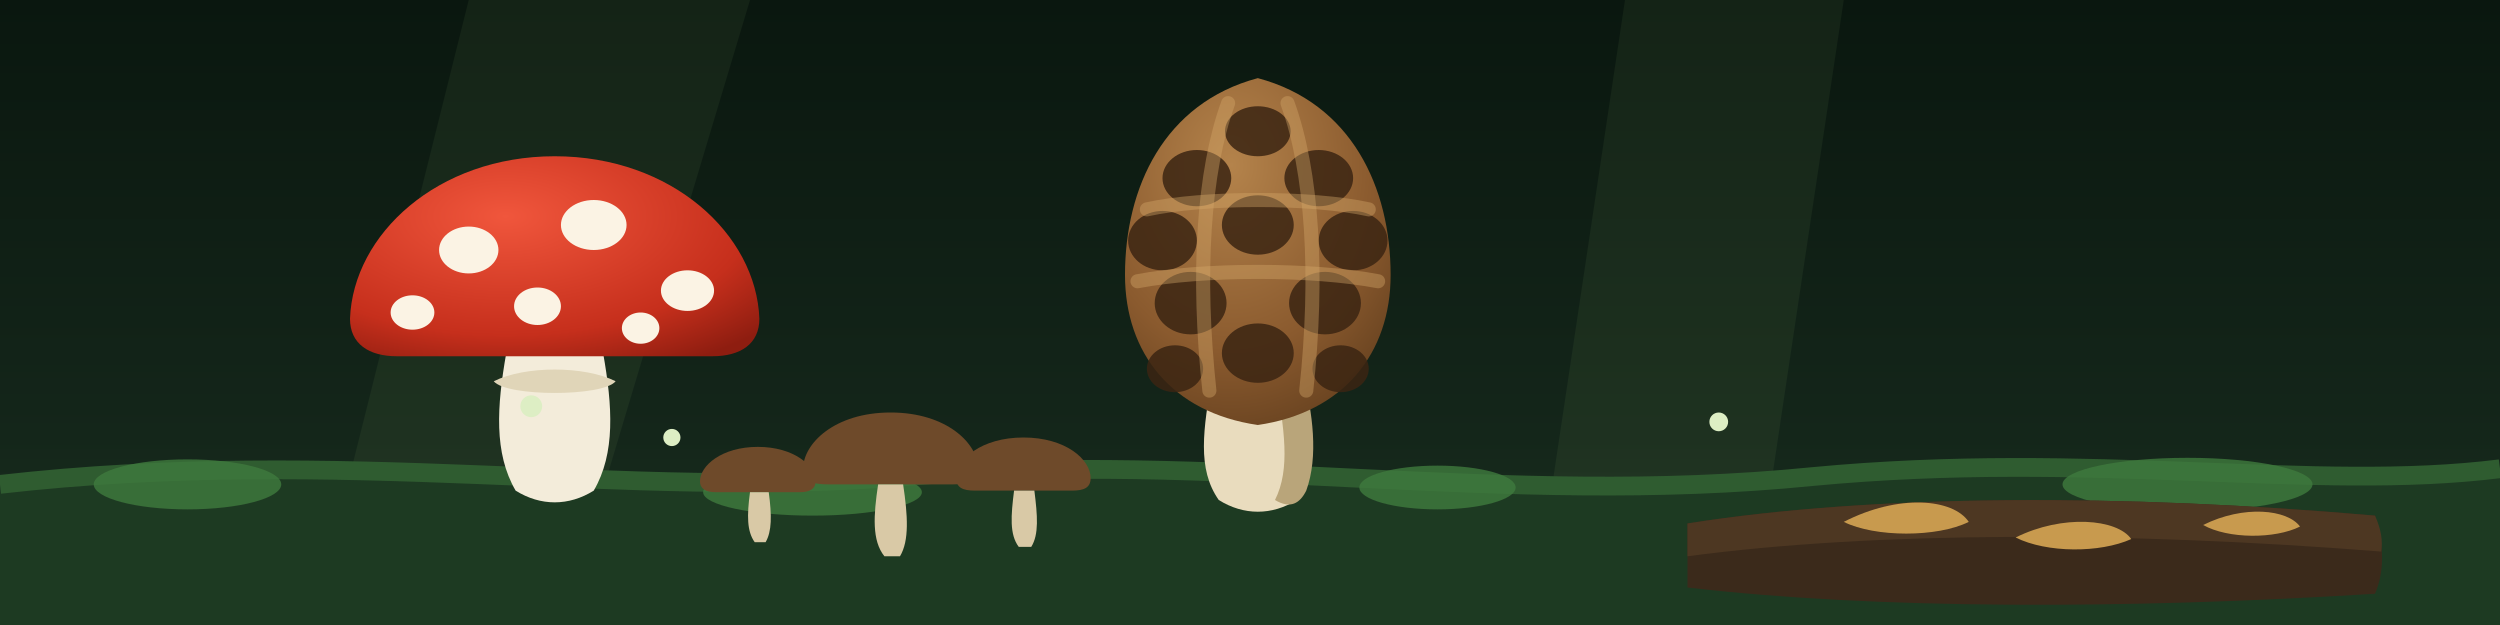
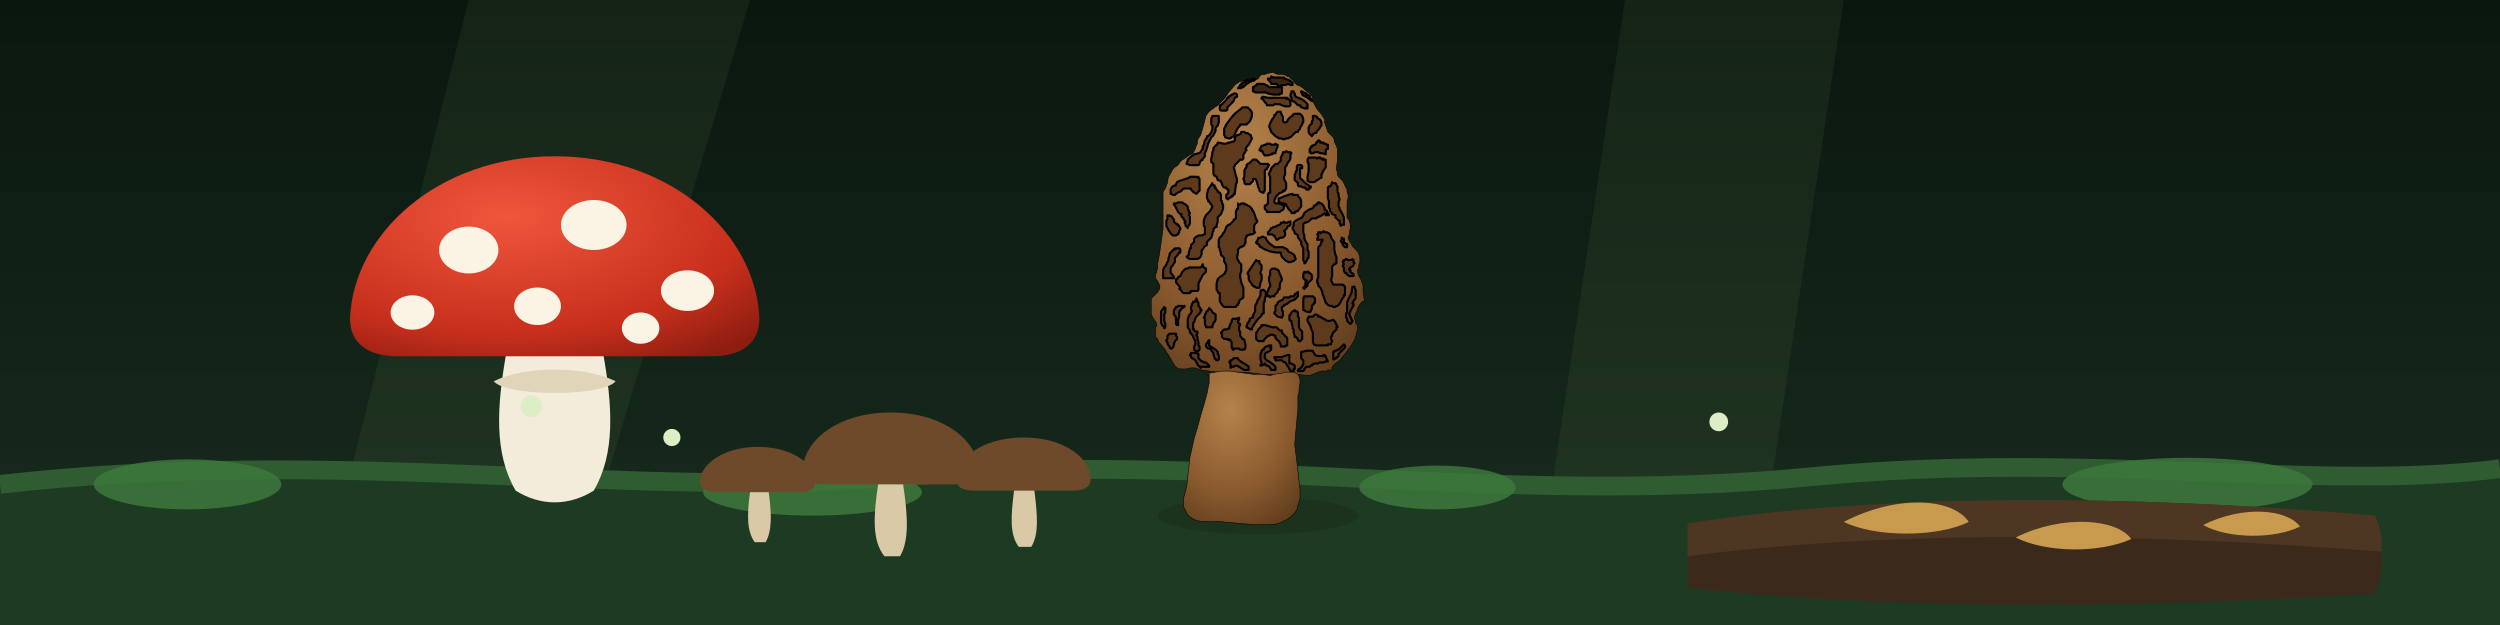
<svg xmlns="http://www.w3.org/2000/svg" viewBox="0 0 160 40" width="1600" height="400" role="presentation" preserveAspectRatio="xMidYMid slice">
  <style>
    .spore { animation: rise 11s linear infinite }
    .s2 { animation-delay: -3.7s } .s3 { animation-delay: -7.4s }
    @keyframes rise {
      0%   { transform: translate(0,0);      opacity: 0 }
      20%  { opacity: .75 }
      100% { transform: translate(3px,-24px); opacity: 0 }
    }
    @media (prefers-reduced-motion: reduce) { .spore { animation: none; opacity: .45 } }
  </style>
  <defs>
    <linearGradient id="canopy" x1="0" y1="0" x2="0" y2="1">
      <stop offset="0%" stop-color="#0a170f" />
      <stop offset="70%" stop-color="#14261a" />
      <stop offset="100%" stop-color="#1c3322" />
    </linearGradient>
    <radialGradient id="morelCap" cx=".4" cy=".25" r=".9">
      <stop offset="0%" stop-color="#B4834B" />
      <stop offset="60%" stop-color="#8A5A2E" />
      <stop offset="100%" stop-color="#5C3A1B" />
    </radialGradient>
    <radialGradient id="agaric" cx=".38" cy=".3" r=".85">
      <stop offset="0%" stop-color="#F0563C" />
      <stop offset="70%" stop-color="#C62F1C" />
      <stop offset="100%" stop-color="#8E1D10" />
    </radialGradient>
  </defs>
  <rect width="160" height="40" fill="url(#canopy)" />
  <g fill="#9FD07A" opacity=".07">
    <path d="M30 0 C36 0 44 0 48 0 L36 40 L20 40 Z" />
    <path d="M104 0 L118 0 L112 40 L98 40 Z" />
  </g>
  <path d="M0 31 C22 28.5 40 32 58 30.5 C78 28.8 96 32.5 116 30.5 C134 28.8 148 31.5 160 30 L160 40 L0 40 Z" fill="#1d3a22" />
  <path d="M0 31 C22 28.5 40 32 58 30.5 C78 28.8 96 32.5 116 30.5 C134 28.8 148 31.5 160 30" fill="none" stroke="#2f5c30" stroke-width="1.2" />
  <g fill="#3f7a3d" opacity=".8">
    <ellipse cx="12" cy="31" rx="6" ry="1.6" />
    <ellipse cx="52" cy="31.5" rx="7" ry="1.5" />
    <ellipse cx="92" cy="31.2" rx="5" ry="1.4" />
    <ellipse cx="140" cy="31" rx="8" ry="1.7" />
  </g>
  <path d="M108 33.5 C120 31.6 136 31.6 152 33 C152.6 35 152.6 36.6 152 38 C136 39 120 39 108 37.6 Z" fill="#3b2a1b" />
  <path d="M108 33.5 C120 31.6 136 31.6 152 33 C152.4 33.9 152.5 34.6 152.4 35.3 C136 34 120 34 108 35.6 Z" fill="#4d3722" />
  <g fill="#C89A4E">
    <path d="M118 33.4 C121.5 31.6 125 31.9 126 33.4 C124 34.4 120 34.4 118 33.4 Z" />
    <path d="M129 34.4 C132 32.9 135.5 33.2 136.4 34.5 C134.4 35.4 131 35.4 129 34.4 Z" />
    <path d="M141 33.6 C143.6 32.3 146.4 32.6 147.2 33.7 C145.6 34.5 142.6 34.5 141 33.6 Z" />
  </g>
  <g>
-     <path d="M77.6 24 C77 27.5 76.6 30 78 32 C79.6 33 81.4 33 83 32 C84.4 30 84 27.5 83.4 24 Z" fill="#E9DCBE" />
-     <path d="M81.6 24 C82.2 27.5 82.6 30 81.6 32 C82.6 32.6 83.2 32.2 83.6 31.4 C84.4 29.2 84 26.4 83.4 24 Z" fill="#B9A57A" />
-     <path d="M80.5 5 C86.5 6.6 89 12 89 17.6 C89 22.6 86 26.4 80.5 27.2 C75 26.4 72 22.6 72 17.6 C72 12 74.5 6.6 80.5 5 Z" fill="url(#morelCap)" />
-     <g fill="#3B2412" opacity=".85">
-       <ellipse cx="80.5" cy="8.4" rx="2.1" ry="1.6" />
-       <ellipse cx="76.6" cy="11.4" rx="2.2" ry="1.8" />
-       <ellipse cx="84.4" cy="11.4" rx="2.2" ry="1.8" />
-       <ellipse cx="74.4" cy="15.4" rx="2.2" ry="1.9" />
-       <ellipse cx="80.5" cy="14.4" rx="2.3" ry="1.9" />
-       <ellipse cx="86.6" cy="15.4" rx="2.2" ry="1.9" />
-       <ellipse cx="76.2" cy="19.4" rx="2.3" ry="2" />
-       <ellipse cx="84.8" cy="19.4" rx="2.3" ry="2" />
-       <ellipse cx="80.5" cy="22.6" rx="2.3" ry="1.9" />
-       <ellipse cx="75.2" cy="23.6" rx="1.8" ry="1.5" />
-       <ellipse cx="85.8" cy="23.6" rx="1.8" ry="1.5" />
-     </g>
-     <g fill="none" stroke="#D6A76B" stroke-opacity=".4" stroke-width=".9" stroke-linecap="round">
-       <path d="M78.6 6.6 C77 11 76.6 17.6 77.4 25" />
-       <path d="M82.4 6.6 C84 11 84.4 17.6 83.6 25" />
-       <path d="M73.4 13.4 C77 12.6 84 12.6 87.6 13.4" />
-       <path d="M72.8 18 C77 17.2 84 17.2 88.2 18" />
-     </g>
+     <ellipse cx="80.5" cy="33" rx="6.4" ry="1.2" fill="#1E2A16" opacity=".5" />
+     <svg x="73.67" y="4.6" width="13.66" height="29.0" viewBox="0 0 187.07 397.25" preserveAspectRatio="xMidYMid meet">
+       <g transform="translate(-325.49 -410.78)">
+         <g transform="translate(324.81 410.1)">
+           <path style="stroke-linejoin:round;fill-rule:evenodd;stroke:#000000;stroke-width:.5;fill:url(#morelCap)" d="m108.76 0.94l-5.63 0.94-2.81 0.94h-1.88l-1.88 0.94-0.94 0.94-0.94 1.87-1.88 0.94h-0.94-1.88-3.75l-4.69 0.94-3.75 0.94-0.94 0.94-1.88 0.94-5.63 6.55-4.69 6.55-5.63 5.62-6.56 4.68-1.88 1.87-1.88 2.81-0.94 3.74-0.94 3.74-1.88 6.55-0.94 2.81-1.88 2.81-0.94 1.87v2.81l-0.94 1.87-0.94 2.81-0.94 1.87-0.94 1.87-3.75 1.87-3.75 2.81-1.88 0.94-1.88 1.87-1.88 2.81-2.81 1.87-1.88 1.87-0.94 1.87-2.81 4.68-0.94 5.61-1.88 4.67-1.88 2.81v1.87 0.94 7.49 7.48 7.49 7.48l-0.94 6.55-0.94 6.55-0.94 6.55-0.94 5.62-0.94 4.68v3.74l-0.94 3.74-0.94 2.81v1.87 0.94l1.88 2.81 1.88 3.74v0.93 1.88l-0.94 0.93-0.94 1.87-1.88 1.88-2.81 2.8-0.94 0.94v1.87 1.87 1.87 4.68 3.74l0.94 1.88 0.94 1.87 0.94 0.93 0.94 1.88 0.94 0.93v1.87 0.94l-0.94 0.93v2.81 2.81 2.81l1.88 1.87 0.94 2.8 1.88 1.88 3.75 4.68 0.94 1.87 1.88 2.8 2.81 4.68 0.94 1.87 1.88 2.81 1.88 1.87 1.88 0.94h1.88 0.94 3.75l3.75-0.94h1.88 1.88l5.63 1.87 6.56 0.94 7.5 0.94h8.44 15.94l7.5 0.93 7.5 0.94h6.57 6.56l7.5-0.94 6.56 0.94h4.69l4.69 0.93h2.81 2.81l1.88-0.93 2.81-0.94 0.94-0.93h0.94l2.81-0.94h3.75 0.94l0.93-0.94h0.94 0.94 0.94l0.94-0.93v-0.94-0.93l0.93-0.94 1.88-1.87 2.81-1.87 1.88-1.87 3.75-4.68 2.81-3.74 2.81-3.75 2.81-4.68 0.94-2.8 0.94-3.75 0.94-3.74v-1.87l-0.94-1.87-0.94-0.94v-1.87l-0.94-1.87v-1.87l0.94-2.81 0.94-1.87 1.87-4.68 2.82-3.74h0.93 0.94v-0.94-0.94-0.93l-0.94-5.62v-5.61l-0.93-2.81-0.94-2.81-1.88-2.8-0.93-2.81v-2.81l0.93-1.87v-2.81l0.94-1.87v-3.74l-0.94-3.74-1.87-2.81-2.81-2.81-0.94-0.93-0.94-1.88-1.87-2.8-0.94-2.81 0.94-2.81 0.93-5.61v-1.87-1.88l-0.93-2.8-1.88-2.81v-1.87-1.87-5.62-4.68l0.94-2.8v-2.81l-0.94-2.81v-1.87l-1.87-3.74-1.88-3.75-3.75-3.74-0.94-1.87v-1.87l-0.93-2.81v-1.87l0.93-5.62v-4.68-2.81-3.74l-0.93-0.94v-0.94l-0.94-1.87-0.94-1.87v-1.87l-0.94-1.87-0.93-0.94-1.88-1.87-1.88-1.87-0.93-2.81-0.94-2.81-0.94-2.81v-2.81l-1.87-2.81-1.88-2.81-1.87-1.87-1.88-2.81-1.87-3.74-0.94-0.94v-0.94-0.94-0.94l-0.94-2.81-1.87-1.87-3.75-2.81-1.88-1.87-2.81-1.87-2.81-0.94-1.88-1.87-1.87-2.81-1.88-0.94-0.94-1.87h-1.87l-0.94-0.94-3.75-0.94h-3.75l-2.81-0.94v-0.94z" />
+           <path style="stroke-linejoin:round;fill-rule:evenodd;stroke:#000000;stroke-width:0.47;fill:url(#morelCap)" d="m51.57 262.95v5.61 4.68l-1.88 9.36-2.81 10.29-2.81 9.36-2.81 10.3-2.81 9.35-1.88 8.43-1.88 8.42-0.94 8.42-0.94 8.42-0.94 8.42-0.94 3.75-0.94 3.74-0.94 2.81v2.8 2.81 1.87l0.94 1.87 0.94 1.88 1.88 3.74 3.75 2.81 3.75 1.87 4.69 0.93h5.62 4.69 4.69l10.31 0.94 10.31 0.94 11.25 0.93h4.69 5.62 4.69l4.69-0.93 4.69-1.88 3.75-1.87 3.75-2.81 2.81-2.8 1.88-2.81 0.93-3.74 0.94-2.81 0.94-3.74v-3.75-3.74l-0.94-7.49-1.87-16.84-0.94-7.49-0.94-7.48 0.94-11.23 0.94-10.29 0.93-10.3v-11.23l0.94-2.8v-2.81l0.94-5.62v-2.8l-0.94-2.81-0.94-1.87-1.87-0.94-1.88-0.93h-3.75-2.81l-3.75 0.93-6.56 0.94-2.82 0.93h-1.87l-7.5-0.93h-6.56l-14.06-1.87-6.56-0.94h-5.62l-6.56 0.94-5.62 0.93-0.94 1.87-0.94 0.94v-0.94l0.94-1.87 0.94-0.93v-0.94z" />
+           <path style="stroke-linejoin:round;fill-rule:evenodd;stroke:#000000;stroke-width:1.88px;fill:#5C3A1B" d="m65.63 57.08l-0.94-0.94v-1.87-1.87-1.87l1.88-3.74 2.81-3.74 2.81-3.74 2.81-2.81 3.75-2.81 1.88-1.87h1.88 1.88 0.94l0.94 0.94 1.88 1.87 0.94 1.87v2.81l-0.94 2.81-0.94 1.87-2.81 2.81h-0.94-1.88-1.88-0.94v0.94l-0.94 0.94-0.94 0.94-0.94 1.87-1.88 3.74-0.94 1.87-1.88 0.94-0.94 0.94h-1.88l-2.81-0.94v-0.94z" />
+           <path style="stroke-linejoin:round;fill-rule:evenodd;stroke:#000000;stroke-width:1.88px;fill:#5C3A1B" d="m116.26 41.17v1.87 0.94l0.93 0.94h0.94 0.94l0.94-0.94 0.94-1.87 0.93-0.94 0.94-0.94 1.88-0.94v-0.94l1.87-0.94h1.88 0.93 0.94 0.94l0.94 0.94 0.93 0.94 0.94 2.81v2.81l-0.94 0.94v0.94l-1.87 2.81v0.94l-0.94 0.94-0.94 0.94v0.94h-1.87l-4.69 4.68h-0.94l-0.93 0.94h-0.94-0.94l-1.88 0.94-2.81-0.94h-0.94-0.93l-0.94-0.94-1.88-0.94-1.87-1.87-1.88-1.87-0.93-2.81-0.94-1.87 0.94-2.81 0.93-1.87 0.94-1.87 0.94-0.94 0.94-1.87v-0.94h0.93l0.94-1.87 0.94-0.94h0.94 1.87v0.94l0.94 1.87 0.94 1.87v1.87-0.94z" />
+           <path style="stroke-linejoin:round;fill-rule:evenodd;stroke:#000000;stroke-width:1.88px;fill:#5C3A1B" d="m137.82 31.82v-0.94-0.94-0.94l-0.94-0.94-1.87-1.87-2.81-1.87h-0.94l-0.94-0.94h-0.94l-1.87-0.94-0.94-1.87v-0.94l-0.94-0.94v-0.94h-0.93-0.94v0.94l-0.94 1.87v1.87l0.94 0.94v1.87l0.94 0.94 1.87 0.94 0.94 0.94 1.87 1.87h1.88l0.94 1.87h0.93l1.88 0.94h0.94 0.93 0.94l-0.94-0.94h0.94v0.94-0.94z" />
+           <path style="stroke-linejoin:round;fill-rule:evenodd;stroke:#000000;stroke-width:1.88px;fill:#5C3A1B" d="m141.57 56.15h0.94v-0.94l1.87-0.94h0.94l0.94-1.87 0.94-0.94 0.93-0.94 0.94-1.87 0.94-0.94v-2.81l-0.94-1.87-0.94-0.94-1.87-0.94v-0.94l-1.88-0.94h-0.93-0.94v0.94 2.81l-0.94 0.94v0.94 0.94l-0.94 0.94-0.93 0.94-0.94 1.87v1.87 1.87l0.94 1.87 0.93 0.94h0.94v0.94-0.94z" />
+           <path style="stroke-linejoin:round;fill-rule:evenodd;stroke:#000000;stroke-width:1.88px;fill:#5C3A1B" d="m60.94 29.95h0.94l0.94-0.94 1.88-1.87 0.94-0.94 0.94-0.94 0.94-1.87h0.94v-0.94l1.88-0.94 0.94-0.94h0.94l0.94-0.94h0.94 0.94l0.94 0.94v0.94 0.94l-1.88 0.94-0.94 1.87v0.94l-0.94 0.94-0.94 0.94-0.94 0.94-0.94 0.94-0.94 0.94-0.94 0.94v1.87l-0.94 0.94h-1.88-0.94-1.88l-0.94-0.94v-0.94-1.87-0.94z" />
+           <path style="stroke-linejoin:round;fill-rule:evenodd;stroke:#000000;stroke-width:1.88px;fill:#5C3A1B" d="m120.01 23.39l0.94 0.94 0.93 0.94 0.94 0.94v0.94 1.87 0.94l-0.94 0.94h-1.87-1.88l-2.81-0.94-1.88-0.94h-1.87-1.88-0.93l-0.94 0.94h-0.94-0.94-2.81-0.94v-0.94l-1.87-1.87-1.88-2.81h-0.94v-0.94l0.94-0.94 4.69 0.94h0.94 1.87 1.88 2.81 2.81 1.88 1.87 0.94 0.94v0.94h0.94v-0.94z" />
+           <path style="stroke-linejoin:round;fill-rule:evenodd;stroke:#000000;stroke-width:1.88px;fill:#3B2412" d="m115.32 14.04h-2.81-2.82-1.87-1.88-1.87l-0.94-0.94-1.87-0.94-1.88-0.94h-1.88-3.75l-0.94 0.94-0.94 0.94-1.88 0.94v0.94 0.94 1.87h0.94l0.94 0.94h1.88 3.75 3.75l1.87 0.94 4.69 0.94h1.87 1.88 0.94 0.93v-0.94h0.94 0.94v-0.94-0.94-0.94-0.94-0.94-0.94z" />
+           <path style="stroke-linejoin:round;fill-rule:evenodd;stroke:#000000;stroke-width:1.88px;fill:#3B2412" d="m105.94 4.68l1.88 0.94h1.87 1.88 2.81 2.81v0.94h0.94l1.88 0.94h0.94l2.81 1.87 0.94 0.94v0.94 0.94h-0.94-0.94l-1.87-0.94-2.82 0.94h-1.87-0.94l-1.88 0.94h-0.93l-0.94-0.94-0.94-0.94h-0.94-0.93-2.82v-0.94l-0.93-0.94-0.94-0.94-0.94-0.94v-0.94h0.94 0.94l0.93-0.94v-0.94z" />
+           <path style="stroke-linejoin:round;fill-rule:evenodd;stroke:#000000;stroke-width:1.88px;fill:#5C3A1B" d="m139.7 70.18v-0.94-0.94l0.93-0.94v-0.94h0.94v-0.94l2.81-0.94 0.94-0.94v-0.94h0.94v-0.94l0.94-0.94h0.93v0.94h0.94v0.94h0.94 0.94 0.93v0.94h0.94 0.94l0.94 0.94h0.93v0.94 1.87 0.94h-0.93l-0.94 0.94v1.87 0.94 0.94l-2.81-0.94h-1.88l-1.87-0.94h-0.94-1.88l-1.87 0.94h-0.94-0.94v-0.94h-0.93v-0.94z" />
+           <path style="stroke-linejoin:round;fill-rule:evenodd;stroke:#000000;stroke-width:1.88px;fill:#5C3A1B" d="m150.95 76.73h-0.94-0.94v-0.94h-1.87l-0.94 0.94-0.94-0.94h-0.94-0.93-2.82-0.93-0.94l-0.94 1.87v1.87l0.94 1.87v1.87 4.68l-0.94 4.68v0.94 1.87 0.94h0.94l0.94 0.94h0.93 0.94 1.88l1.87-0.94 0.94-0.94 1.87-0.94 0.94-0.94h0.94v-1.87-0.94l0.94-1.87 0.93-1.87 1.88-2.81v-1.87-1.87-0.94-0.94-0.94h-0.94-0.94v-0.94l-0.93 0.94v-0.94z" />
+           <path style="stroke-linejoin:round;fill-rule:evenodd;stroke:#000000;stroke-width:1.88px;fill:#5C3A1B" d="m159.39 97.32l-0.94 2.81-0.94 0.93h-0.94l-0.94 0.94v0.93 2.81 1.87 1.87 1.88l0.94 2.8v1.88 2.8 0.94l0.94 0.93v1.88l0.94 0.93 0.94 1.87 2.81 0.94v0.93 0.94l0.94 0.94 0.93 0.93 0.94 0.94h0.94v0.93 0.94 0.93l0.94 0.94v0.94l0.93-0.94h0.94 0.94v-1.87-2.81-1.87l-0.94-1.87-1.87-3.74-0.94-0.94v-1.87l-0.94-0.94v-3.74l0.94-2.81-0.94-2.81v-1.87l-0.94-1.87v-0.93-1.88-1.87l-0.93-0.93v-0.94l-0.94-0.94h-0.94-0.94-0.93v-0.94z" />
+           <path style="stroke-linejoin:round;fill-rule:evenodd;stroke:#000000;stroke-width:1.88px;fill:#5C3A1B" d="m140.63 101.06l-0.93 0.94v-0.94l-0.94-0.93-2.81-1.88-1.88-1.87-1.87-1.87-0.94-0.94v-1.87-5.61-0.94h0.94 0.93v-0.94-0.94l-0.93-0.94h-0.94-1.88l-0.93 0.94v0.94 1.87 0.94l-0.94 0.94v0.94l-0.94 1.87v1.87 2.81l1.88 1.87 0.93 0.94v1.88l0.94 0.93h1.88l1.87 0.94h0.94 0.94v0.93l0.93 0.94h0.94 0.94v-0.94l0.94-0.93v0.93l0.93-0.93v-0.94z" />
+           <path style="stroke-linejoin:round;fill-rule:evenodd;stroke:#000000;stroke-width:1.88px;fill:#5C3A1B" d="m122.82 71.12v3.74 1.87l-0.94 1.87-0.93 0.94-0.94 1.87-0.94 1.87-0.94 0.94v0.94 2.81 1.87 0.94l-0.94 1.87v0.94 0.94l0.94 1.87 0.94 1.87v2.81 1.87l-0.94 0.94v0.94h-0.94-0.93v0.93l-1.88 0.94h-0.94l-0.93 0.93-0.94 0.94-1.88 1.87v0.94l-0.93 1.87v1.87l0.93 0.94h1.88 1.87l1.88 0.93 1.87 0.94v1.87l-0.93 1.87-1.88 0.94-0.94 0.93h-0.93-7.5-0.94-0.94-0.94v-0.93l-0.93-0.94-0.94-0.94v-0.93-0.94-0.93h0.94l0.93-0.94 0.94-0.93v-1.88-0.93-3.75-0.93-0.94l0.94-0.93h0.94v-0.94-9.36-1.87-1.87l-0.94-1.87v-0.94l0.94-1.87 0.93-1.87v-0.94l0.94-0.94 1.88-1.87 0.93-0.94h0.94 0.94l0.94-0.94 0.93-0.94 0.94-0.94v-0.94-1.87l0.94-1.87 0.94-1.87v-0.94h1.87l0.94-0.94 1.88 0.94h1.87l0.94 0.94h-0.94v-0.94z" />
+           <path style="stroke-linejoin:round;fill-rule:evenodd;stroke:#000000;stroke-width:1.88px;fill:#5C3A1B" d="m126.57 123.52l2.81-0.93 1.88-2.81 0.94-0.94v-0.93-1.87-1.88l-0.94-2.8-0.94-0.94-0.94-0.94v-0.93h-0.93-1.88-0.94-0.93v-0.94h-0.94l-2.81 0.94-2.82 0.93-4.69 1.88h-0.93v0.93 0.94 0.93 0.94h0.93l2.82 0.94h0.93l1.88 0.93v0.94l0.94 0.93 0.94 1.87 0.93 0.94 0.94 0.94 0.94 0.93v0.94h1.87 0.94v-0.94z" />
+           <path style="stroke-linejoin:round;fill-rule:evenodd;stroke:#000000;stroke-width:1.88px;fill:#5C3A1B" d="m100.32 100.13v-3.75-4.68-4.68l0.94-0.94h0.93v-0.94l0.94-0.94v-0.94l0.94-0.94h-0.94v-0.94h-0.94-1.87-2.81-0.94l-0.94-0.94-0.94-0.94-0.94-0.94-0.94-0.94h-1.88-0.94l-0.94 0.94-0.94 0.94-0.94 0.94-1.88 0.94-0.94 0.94v1.87l-0.94 0.94-0.94 1.87v1.87 3.74l-0.94 1.87 0.94 1.87v1.87l0.94 0.94h1.88 0.94 0.94l0.94-0.94 0.94-0.94 0.94-0.94v-0.94-0.94h0.94 0.94l0.94 0.94 1.88 6.55 0.94 1.87v0.94l0.94 0.93 1.88 0.94h0.94v-0.94l0.94-0.93v-1.88-0.93-0.94-0.93z" />
+           <path style="stroke-linejoin:round;fill-rule:evenodd;stroke:#000000;stroke-width:1.88px;fill:#5C3A1B" d="m106.88 72.05h1.88 0.93v-0.94l0.94-2.81 0.94-1.87v-0.94-0.94h-0.94l-0.94-0.94-0.93 0.94h-1.88-0.94l-0.93-0.94h-1.88-0.94l-0.93 0.94h-0.94l-1.88 0.94h-0.94l-0.94 1.87-0.94 1.87h0.94v0.94h1.88v0.94l0.94 1.87 0.94 0.94h0.94 0.93 0.94l2.81-0.94h0.94v-0.94z" />
+           <path style="stroke-linejoin:round;fill-rule:evenodd;stroke:#000000;stroke-width:1.88px;fill:#5C3A1B" d="m60 39.3h-0.94-1.88-0.94-1.88v0.94l-0.94 0.94v0.94 4.68l0.94 0.94v0.94 0.94 0.94 0.94l-0.94 1.87-0.94 1.87-1.88 1.87h-0.94v0.94l-1.88 2.81-0.94 3.74-0.94 1.87v1.87l-0.94 0.94-0.94 1.87-1.88 0.94-3.75 0.94-3.75 2.81-0.94 0.94-0.94 0.94v0.94l-0.94 1.87v0.94h0.94l1.88 0.94h2.81 2.81 1.88l0.94-0.94v-0.94l0.94-1.87 1.88-0.94v-0.94l0.94-0.94 0.94-0.94v-2.81l0.94-1.87 0.94-2.81 0.94-3.74 0.94-1.87 1.88-3.74 1.88-1.87 1.88-3.74v-0.94-1.87l1.88-1.87 0.94-2.81v-1.87-0.94-0.94-0.94-0.94z" />
+           <path style="stroke-linejoin:round;fill-rule:evenodd;stroke:#000000;stroke-width:1.88px;fill:#5C3A1B" d="m79.69 53.34h2.81l0.94 0.94h0.94 0.94l0.94 0.94 1.88 0.94v0.94l0.94 1.87-0.94 1.87-0.94 1.87-0.94 1.87-0.94 0.94-0.94 0.94-0.94 1.87 0.94 0.94-0.94 0.94-0.94 1.87-0.94 0.94v1.87 1.87l-0.94 0.94h-0.94-0.94l-0.94 0.94-0.94 0.94-1.88 1.87-0.94 0.94v0.94l-0.94 0.94 0.94 3.74 0.94 3.74 0.94 2.81v0.94 1.87l-0.94 1.87v0.94l-0.94 6.55v0.93h-0.94v0.94l-0.94 0.93h-0.94v0.94l-2.81 0.94v0.93h-0.94v-0.93h-0.94v-0.94-1.87l1.88-1.87v-0.94-0.93-0.94l-1.88-0.94v-0.93h-0.94-0.94l-0.94-0.94-0.94-1.87v-0.94l-0.94-0.94v-0.94l-2.81-0.94-0.94-2.81-1.88-0.94-0.94-1.87v-0.94-1.87-4.68-0.94l-0.94-0.94-0.94-0.94v-2.81l0.94-3.74v-1.87l0.94-1.87v-1.87l0.94-0.94 0.94-0.94 1.88-1.87v-0.94h0.94l4.69 0.94h1.88l1.88-0.94h0.94l2.81-0.94h0.94l0.94-0.94v-1.87-0.94l0.94-0.94 0.94-0.94h0.94l1.88-0.94 0.94-0.94v-0.94z" />
+           <path style="stroke-linejoin:round;fill-rule:evenodd;stroke:#000000;stroke-width:1.88px;fill:#5C3A1B" d="m42.19 92.64v0.94l-1.88-0.94h-1.88-0.94-0.94-0.94-0.94l-0.94 0.94-2.81 0.94-2.81 0.94-2.81 0.94-1.88 0.94-0.94 1.87v0.94h-0.94l-1.88 0.93-0.94 0.94-0.94 1.87v0.94 1.87 0.93h0.94l0.94 0.94h0.94 0.94l0.94-0.94 2.81-1.87h0.94l1.88-1.87 0.94-0.94h1.88 1.88 1.88 0.94v0.94l0.94 0.94 1.88 1.87h0.94l0.94 0.93 0.94-0.93 0.94-0.94 0.94-0.93v-0.94-1.87-5.62-0.94-0.94l-0.94-0.94v-0.94z" />
+           <path style="stroke-linejoin:round;fill-rule:evenodd;stroke:#000000;stroke-width:1.88px;fill:#5C3A1B" d="m32.81 136.62l1.88-2.81v-1.87-1.87-0.93-1.88l-0.94-0.93 0.94-1.87-0.94-0.94v-0.93l-0.94-1.88v-0.93-0.94l-0.94-0.93-0.94-0.94-1.88-0.93-0.94-0.94h-3.75l-1.88 0.94h-0.94-0.94v0.93l0.94 0.94 0.94 1.87 0.94 1.87 0.94 1.87 0.94 0.94 0.94 0.93h0.94v0.94 0.93l0.94 0.94 0.94 0.94v0.93l0.94 0.94 0.94 0.93-0.94 0.94 0.94 1.87v0.94l0.94 0.93 0.94 0.94v-0.94z" />
+           <path style="stroke-linejoin:round;fill-rule:evenodd;stroke:#000000;stroke-width:1.88px;fill:#5C3A1B" d="m15 126.33v3.74l-0.94 0.94v2.8 1.88l0.94 1.87 0.94 1.87 1.88 2.81 0.94 0.93 0.94 0.94h0.94 0.94 0.94l0.94-0.94h0.94v-0.93l0.94-0.94v-0.94l0.94-1.87v-0.93l-1.88-2.81h-0.94v-0.94h-0.94l-0.94-0.93-0.94-0.94v-1.87l-0.94-0.93-0.94-1.88h-0.94l-0.94-0.93-1.88 0.93v-0.93z" />
+           <path style="stroke-linejoin:round;fill-rule:evenodd;stroke:#000000;stroke-width:1.88px;fill:#5C3A1B" d="m54.38 98.25l-1.88 2.81-1.88 2.81-0.94 3.74v3.75l0.94 1.87v0.93h0.94l0.94 1.88 0.94 0.93 0.94 1.87-0.94 1.87-0.94 1.88-0.94 0.93-0.94 0.94-0.94 0.93-0.94 0.94-0.94 1.87-0.94 2.81v2.8 1.88l0.94 0.93v2.81 2.81 0.93h-0.94l-1.88 0.94h-2.81l-0.94 0.93h-0.94l-0.94 0.94-0.94 0.94v0.93 0.94 0.93l-1.88 1.87-0.94 0.94v0.94 0.93 0.94h-0.94v0.93l-0.94 2.81v1.87l-0.94 0.94-0.94 0.93 0.94 0.94 1.88 0.93h2.81 3.75l1.88-0.93 0.94-0.94 0.94-2.8v-1.88-0.93l0.94-0.94 1.88-2.8 1.88-0.94v-1.87-0.94l1.88-1.87 1.88-1.87 0.94-2.81v-1.87l0.94-0.94v-0.93-0.94l1.88-1.87h0.94v-0.93-0.94l0.94-2.81v-2.8-0.94l0.94-0.94 1.88-1.87 1.88-4.68v-1.87-0.93-0.94l-0.94-0.93v-1.88l-0.94-0.93v-2.81-0.94-0.93l-0.94-1.87-1.88-0.94v-0.93l-1.88-1.88v-0.93h-0.94v-0.94-0.93h-0.94l-0.94-0.94v-0.94z" />
+           <path style="stroke-linejoin:round;fill-rule:evenodd;stroke:#000000;stroke-width:1.88px;fill:#5C3A1B" d="m45.94 169.37l-0.94 1.88-0.94 0.93h-4.69-2.81-2.81l-0.94 0.94h-1.88l-1.88 1.87-0.94 0.93-1.88 3.75-1.88 0.93-0.94 1.87h-0.94v0.94 1.87l0.94 0.94 2.81 3.74-0.94 0.94h0.94l0.94 1.87 1.88 1.87h0.94 0.94 2.81 0.94v-0.94h0.94v-0.93h0.94 0.94 3.75l0.94-0.94v-0.93-1.88-2.8l0.94-1.87 0.94-1.88 1.88-3.74 2.81-2.81v-0.93-0.94-0.93l-1.88-0.94-0.94-1.87v-0.94z" />
+           <path style="stroke-linejoin:round;fill-rule:evenodd;stroke:#000000;stroke-width:1.88px;fill:#5C3A1B" d="m92.82 165.63l-3.75 5.62-1.88 2.8-1.88 2.81v0.94l0.94 0.93v1.87 1.87l0.94 1.88 0.94 0.93 0.94 1.87 1.88 1.87h0.94l0.94 0.94h0.94 0.94 0.94l0.94-4.68 0.94-1.87v-0.94-1.87-1.87l-0.94-0.93v-0.94-0.94l0.94-1.87v-1.87-0.93-0.94l-0.94-0.94-0.94-0.93v-1.87h-0.94-0.94-0.94v-0.94z" />
+           <path style="stroke-linejoin:round;fill-rule:evenodd;stroke:#000000;stroke-width:1.88px;fill:#5C3A1B" d="m103.13 196.51l1.88 1.87 0.93-0.93h2.82v-0.94l0.93-0.93 0.94-0.94 0.94-0.94v-0.93l0.94-0.94v-0.93h0.93v-0.94-2.81l0.94-2.8 0.94-0.94v-0.94l-0.94-2.8-0.94-1.87-0.93-2.81-0.94-0.94h-0.94l-0.94-0.93h-1.87-0.94l-0.94 0.93-0.93 0.94v0.93 0.94 0.94 0.93l-0.94 1.87v0.94 1.87l0.94 3.74v1.87l-0.94 0.94-0.94 2.81-0.94 1.87v1.87l0.94 0.94v-0.94z" />
+           <path style="stroke-linejoin:round;fill-rule:evenodd;stroke:#000000;stroke-width:1.88px;fill:#5C3A1B" d="m30 205.87l-1.88 1.87-1.88 1.87-0.94 1.87v1.87 1.88l-0.94 2.8v1.88 1.87 0.93h-0.94l-0.94-0.93v-0.94-1.87-0.94-1.87l-0.94-1.87-0.94-0.94v-1.87-0.93-0.94l0.94-0.93 0.94-1.88h0.94l0.94-0.93h0.94 1.88 0.94l1.88 0.93v-0.93z" />
+           <path style="stroke-linejoin:round;fill-rule:evenodd;stroke:#000000;stroke-width:1.88px;fill:#5C3A1B" d="m12.19 206.8l-1.88 2.81-0.94 0.94v1.87 1.87 0.94 5.61l0.94 1.87 0.94 0.94 0.94 0.93v0.94l0.94-0.94v-0.93-1.87l-0.94-2.81v-2.81-1.87-0.94l0.94-1.87v-0.93-0.94-0.93-0.94h-0.94v-0.94z" />
+           <path style="stroke-linejoin:round;fill-rule:evenodd;stroke:#000000;stroke-width:1.88px;fill:#5C3A1B" d="m22.5 230.2h-2.81-0.94-0.94-0.94l-0.94 0.93-0.94 0.94v0.94 1.87l-0.94 0.93v0.94l0.94 0.93v0.94l0.94 1.87 0.94 0.94v0.93l0.94 0.94h0.94l0.94-0.94 0.94-1.87v-0.93-0.94l0.94-0.94v-0.93l0.94-0.94 0.94-0.93v-1.87l-0.94-0.94v-0.94-0.93z" />
+           <path style="stroke-linejoin:round;fill-rule:evenodd;stroke:#000000;stroke-width:1.88px;fill:#5C3A1B" d="m51.57 207.74l-0.94 1.87-0.94 0.94-0.94 0.93v0.94l-0.94 0.93v0.94 0.94l-0.94 0.93 0.94 0.94v1.87 1.87 0.94l0.94 1.87v0.93h0.94 1.88 0.94 0.94 0.94v-0.93l0.94-2.81 0.94-0.93 0.94-1.88v-1.87-1.87-0.94l-2.81-1.87-0.94-1.87-0.94-0.93h-0.94v-0.94z" />
+           <path style="stroke-linejoin:round;fill-rule:evenodd;stroke:#000000;stroke-width:1.88px;fill:#5C3A1B" d="m40.31 199.32l0.94 1.87v0.94l0.94 0.93v2.81l0.94 0.93 0.94 1.88 0.94 0.93h-0.94v1.87l-0.94 0.94-0.94 0.93-1.88 1.88-0.94 1.87-0.94 2.81-0.94 0.93v0.94 1.87 2.81h0.94v0.93l0.94 0.94h1.88v0.93 0.94l-0.94 0.93 0.94 1.88v1.87l0.94 2.8v1.88 0.93l0.94 0.94v0.93 1.88l-0.94 0.93-0.94 0.94-0.94-0.94h-0.94l-0.94-0.93v-0.94-1.87l0.94-1.87v-1.88-0.93l-0.94-1.87-0.94-1.87v-0.94l-0.94-0.94-0.94-0.93v-0.94h-0.94v-1.87l-1.88-2.81v-1.87-1.87-3.74l0.94-1.87v-0.94l0.94-0.94 0.94-0.93v-0.94l0.94-0.93-0.94-1.87v-1.88l0.94-1.87v-0.93l0.94-0.94v-0.93h1.88v-0.94l0.94-0.94v-0.93z" />
+           <path style="stroke-linejoin:round;fill-rule:evenodd;stroke:#000000;stroke-width:1.88px;fill:#5C3A1B" d="m77.82 216.16l-1.88 0.94h-1.88-0.94-0.94l-0.94 1.87v0.94l-0.94 1.87-0.94 1.87v1.87h-0.94l-0.94 0.94h-0.94-0.94-0.94l-1.88 1.87v0.93h-0.94l0.94 1.87v1.88l0.94 0.93 0.94 0.94h1.88l1.88 0.93v-0.93l0.94 0.93h0.94v0.94l0.94 0.93v1.88 0.93 1.87l0.94 0.94v0.94h0.94v-0.94h1.88 2.81l0.94 0.94h0.94 2.81l0.94-1.88v-0.93-0.94l-0.94-4.68-0.94-0.93h-0.94l-0.94-1.87-0.94-0.94v-1.87-1.87l-0.94-0.94v-1.87-1.87l0.94-0.94v-0.93l-0.94-0.94h-0.94v-0.93-0.94l0.94-0.94v-0.93-0.94z" />
+           <path style="stroke-linejoin:round;fill-rule:evenodd;stroke:#000000;stroke-width:1.88px;fill:#5C3A1B" d="m97.51 191.83l-0.94 0.94v0.93 0.94 0.94 0.93l-0.94 1.87-0.94 1.87-0.94 0.94v0.94l-1.88 3.74v2.81 1.87l-1.88 3.74v1.87h-0.94l-1.88 0.94v0.93l-0.94 1.88-0.94 0.93-0.94 2.81v0.93l1.88 0.94 1.88 0.94h0.94v-0.94l0.94-1.87 1.88-2.81 1.88-2.81 2.81-2.8 0.94-0.94v-0.94l0.94-0.93h0.94v-0.94-0.93-4.68-2.81l0.94-0.93v-1.88-0.93l0.94-1.87v-2.81-0.94l-0.94-0.93-0.94-0.94h-0.94l-0.94 0.94v-0.94z" />
+           <path style="stroke-linejoin:round;fill-rule:evenodd;stroke:#000000;stroke-width:1.88px;fill:#5C3A1B" d="m51.57 235.81v0.94h-0.94l-0.94 1.87-0.94 0.94v0.93 0.94l0.94 0.93 0.94 0.94h1.88l0.94 0.94v0.93l0.94 0.94 0.94 0.93v1.87l0.94 1.88v0.93l0.94 0.94 0.94 0.93h0.94l0.94-0.93v-0.94-1.87-0.94l-0.94-0.93v-1.87l-0.94-0.94-0.94-0.93-2.81-1.88-1.88-0.93-0.94-0.94v-1.87-1.87-0.94z" />
+           <path style="stroke-linejoin:round;fill-rule:evenodd;stroke:#000000;stroke-width:1.88px;fill:#5C3A1B" d="m114.38 239.56l-0.94-0.94v-0.94l-0.93-0.93-2.82-2.81v-1.87h-0.93l-0.94-0.94h-2.81l-0.94 0.94h-0.94l-0.94 0.94-2.81 2.8v0.94h-0.94-0.94-1.88-0.94l-1.88-1.87v-1.87-0.94-0.94-0.93-0.94l0.94-0.93 0.94-1.87 1.88-1.88 0.94-0.93v-0.94h1.88 0.94l3.75 0.94 2.81 0.93h2.81 0.94l0.94 0.94 0.94 0.94 0.93 0.93h1.88v0.94 0.93l1.87 1.87 1.88 1.88 0.94 0.93v0.94 0.93 2.81 0.94 0.93h-0.94l-0.94 0.94h-0.94-1.87-0.94v-0.94-0.93z" />
+           <path style="stroke-linejoin:round;fill-rule:evenodd;stroke:#000000;stroke-width:1.88px;fill:#5C3A1B" d="m126.57 209.61l-1.87 0.94-0.94 0.93-0.94 1.87-0.94 0.94v0.94 0.93 1.87l0.94 0.94h0.94v0.94 0.93l0.94 2.81v1.87l0.93 0.94v0.93 0.94 0.93l0.94 2.81v0.94h0.94l0.94 0.93 0.93 0.94v0.93l0.94 0.94h0.94l0.94-0.94 0.93-0.93v-1.87-0.94-0.94-0.93-0.94-0.93l-0.93-0.94-0.94-0.93-0.94-1.88v-1.87-0.93-1.87-1.88-0.93-0.94l-0.94-0.93v-0.94-0.94-1.87l-0.93-0.93h-1.88v-0.94z" />
+           <path style="stroke-linejoin:round;fill-rule:evenodd;stroke:#000000;stroke-width:1.88px;fill:#5C3A1B" d="m129.38 193.7l-0.93 0.94-1.88 0.94v0.93l-0.94 0.94h-0.93-1.88l-0.94 0.93h-0.93-2.82-0.94l-0.93 1.87-1.88 0.94-1.87 0.94-0.94 0.93v0.94l-1.88 1.87v0.93 3.75l-0.93 0.93v0.94l0.93 0.93 0.94 0.94 0.94 0.94 3.75 0.93 0.94-1.87v-1.87-1.87l-0.94-0.94v-1.87-0.94l1.87-0.93v-0.94h0.94l1.88-0.93 0.94-0.94 2.81-1.87h0.94l1.87-0.94 0.94-0.93 0.94-0.94 0.93-0.93v-0.94-0.93-0.94-0.94z" />
+           <path style="stroke-linejoin:round;fill-rule:evenodd;stroke:#000000;stroke-width:1.88px;fill:#5C3A1B" d="m135.01 197.45l-0.94 1.87v0.93 1.88 1.87 0.93 0.94 1.87 0.94 0.93h0.94l0.94 0.94 3.75 0.93 0.93-0.93v-0.94l0.94-0.93v-0.94-1.87l0.94-0.94 0.94-0.93v-0.94h0.93v-1.87-0.94-0.93l-0.93-0.94-0.94-0.93h-2.81-1.88-1.87-0.94v0.93-0.93z" />
+           <path style="stroke-linejoin:round;fill-rule:evenodd;stroke:#000000;stroke-width:1.88px;fill:#5C3A1B" d="m138.76 215.23l-0.94 1.87v0.93 0.94l0.94 1.87 0.94 0.94v0.93l0.93 0.94v0.93l0.94 2.81 0.94 1.87v0.94 1.87 1.87 1.87 1.87l0.94 1.88 1.87 0.93h1.88 1.87 1.88 0.93 3.75v-0.93h0.94 1.88v-0.94l0.94-1.87-0.94-1.87v-1.87l0.94-0.94v-0.94l0.93-1.87 0.94-0.93 0.94-0.94 0.94-0.93v-0.94-0.94h0.93v-0.93l-0.93-0.94v-0.93l-0.94-0.94v-0.93l-0.94-0.94-0.94-0.94-2.81 0.94h-2.81l-0.94-0.94-3.75-1.87-0.94-0.93h-1.87v-0.94l-1.88-0.94h-0.94l-0.93 0.94-0.94 0.94h-2.81l-0.94 0.93v-0.93z" />
+           <path style="stroke-linejoin:round;fill-rule:evenodd;stroke:#000000;stroke-width:1.88px;fill:#5C3A1B" d="m94.69 145.98l-0.94 2.81-0.94 0.93v0.94h0.94v0.93h0.94l0.94 0.94v0.94l0.94 0.93h0.94l0.94 0.94 1.88 0.93 4.69 1.87 5.62 0.94h2.81 0.94v0.94l0.94 2.8 0.94 0.94 0.93 0.93 1.88 1.88h0.94l0.94 0.93h1.87l1.88-0.93h0.93l0.94-0.94 0.94-0.94-0.94-1.87v-0.93l-1.87-1.87-1.88-0.94-1.87-0.94-0.94-1.87-1.88-0.93-1.87-0.94h-2.82-2.81-1.87l-0.94-0.93-2.81-1.88-1.88-1.87-1.87-2.8v-0.94h-0.94l-1.88-0.94-1.88 0.94-1.88 0.94v-0.94z" />
+           <path style="stroke-linejoin:round;fill-rule:evenodd;stroke:#000000;stroke-width:1.88px;fill:#5C3A1B" d="m117.19 131.94l-0.93 0.94h-0.94-0.94v0.93l-0.94 0.94-2.81 0.94-0.94 0.93h-0.93-0.94l-0.94 0.94h-0.94l-0.93 1.87-0.94 0.93-0.94 0.94v0.94 0.93h0.94 1.87 0.94l0.94 0.94h0.94v0.93l0.93 0.94 0.94 1.87h0.94l0.94-0.93 1.87-0.94h1.88l0.93-0.94 0.94-0.93v-1.87-0.94l-0.94-0.94 0.94-0.93 0.94-0.94 0.94-0.93v-0.94l0.94-0.93h0.93l0.94-0.94v-1.87-0.94h-0.94l-1.87 0.94h-0.94-0.94-0.94v-0.94z" />
+           <path style="stroke-linejoin:round;fill-rule:evenodd;stroke:#000000;stroke-width:1.88px;fill:#5C3A1B" d="m177.2 164.69l-0.94 0.94h-0.94-1.87l-1.88-0.94-0.93 0.94h-0.94v0.94h-0.94v0.93l0.94 1.87-0.94 0.94v0.94l0.94 0.93v0.94 0.93 0.94l0.94 1.87h0.93l0.94 0.94v0.93h0.94l0.94 0.94h0.93 1.88 0.94v-0.94-0.93l-1.88-0.94-0.94-0.94v-1.87h-0.93v-0.93l0.93-0.94 1.88-0.93 0.94-0.94v-0.94l0.93-0.93-0.93-0.94v-1.87h-0.94v-0.94z" />
+           <path style="stroke-linejoin:round;fill-rule:evenodd;stroke:#000000;stroke-width:1.88px;fill:#5C3A1B" d="m149.07 141.3h-1.87v0.94l-0.94 0.93 0.94 0.94v0.93l-0.94 1.88v0.93h0.94 0.93 0.94 0.94 0.94v0.94l-0.94 0.93-0.94 2.81-0.94 0.94-0.93 0.93v0.94 0.93 0.94 0.93 12.17 2.81 2.8 0.94 0.94 0.93 1.87l-0.94 2.81v1.87l0.94 0.94v0.93 0.94l1.87 1.87 0.94 1.87 0.94 2.81v0.94l0.93 1.87 0.94 2.8 0.94 2.81 1.87 1.87 1.88 0.94h1.88l0.93 0.93h1.88l0.94-0.93h0.93l1.88-1.87 0.94-1.87 0.93-1.88 1.88-2.8v-0.94h0.94v-1.87-0.94-0.93-1.87-1.88l-0.94-0.93-0.94-0.94h-1.87-2.82-0.93-1.88-0.94l-0.93-1.87-0.94-1.87 0.94-3.74v-3.75-1.87-1.87-0.93l0.93-0.94 0.94-0.94 1.88-0.93v-1.87-1.88-1.87l-0.94-1.87-0.94-4.68v-0.93-1.87-1.88-1.87l-0.94-0.93-1.87-2.81v-0.94l-0.94-1.87-0.94-0.93-1.87-0.94h-1.88l-0.94-0.94-2.81 1.88v-0.94z" />
+           <path style="stroke-linejoin:round;fill-rule:evenodd;stroke:#000000;stroke-width:1.88px;fill:#5C3A1B" d="m135.01 175.92l-0.94 1.88v0.93 1.87 0.94l1.88 1.87h0.93v0.94l-0.93 0.93v1.87l-0.94 1.87v0.94h-0.94l0.94 0.94v-0.94h0.94l0.93-0.94 0.94-0.93v-1.87l1.88-1.87 1.87-1.88v-0.93-1.87-0.94l-0.94-0.93-0.93-0.94h-0.94v-0.94h-0.94-0.94l-0.93 0.94h-0.94v-0.94z" />
+           <path style="stroke-linejoin:round;fill-rule:evenodd;stroke:#000000;stroke-width:1.88px;fill:#5C3A1B" d="m146.26 116.04l-0.94 0.93-0.94 0.94h-0.93v0.93l-0.94 0.94-0.94 0.93h-0.94l-1.87 0.94-2.81 1.87-0.94 0.94-0.94 1.87-0.94 1.87-1.87 0.94-1.88 0.93-1.87 0.94-0.94 0.93-0.94 0.94v0.93 1.88l-0.93 0.93v1.87l0.93 0.94 0.94 1.87v0.94l1.88 0.93 0.93 0.94v1.87l0.94 0.94 1.88 2.8v1.87l0.93 1.88 0.94 1.87v0.93 1.87 3.75 3.74l0.94 1.87v0.94h0.94v-0.94l0.93-0.93 0.94-1.88v-0.93h0.94v-2.81-1.87-0.94l-0.94-0.93v-1.87-0.94-0.93-1.88l-0.94-0.93-0.93-1.87-0.94-1.87v-2.81l-0.94-2.81v-2.81-1.87-1.87-0.94l1.88-0.93 2.81-0.94 2.81-2.8h1.88 1.87l0.94-0.94h0.94l0.93-0.94h0.94l2.81-1.87 0.94-0.93 0.94 0.93h0.94-0.94v0.94h2.81v-0.94h-0.94v-0.93l-0.93-1.87-0.94-0.94h-0.94v-1.87l-0.94-0.94v-0.93l-0.93-0.94-0.94-0.93h-0.94l-0.94-0.94h-0.93l-0.94 0.94v0.93-0.93z" />
+           <path style="stroke-linejoin:round;fill-rule:evenodd;stroke:#000000;stroke-width:1.88px;fill:#2E1B0C" d="m85.32 7.49l-2.81 1.87-1.88 0.94-1.88 1.87-0.94 1.87-0.94 0.94h1.88 0.94l0.94-0.94h0.94v-0.94h0.94l0.94-0.94 0.94-0.94 1.88-0.94 0.94-0.94h0.94l0.94-0.94h0.94 0.94v-0.94h0.94l-0.94-0.94h-0.94l-1.88 0.94-0.94 0.94h-1.88v-0.94z" />
+           <path style="stroke-linejoin:round;fill-rule:evenodd;stroke:#000000;stroke-width:1.88px;fill:#5C3A1B" d="m135.95 21.52h-1.88l-0.94-0.94v-0.94l-0.93-0.94v-0.94h0.93l0.94 0.94 2.81 0.94v0.94l2.82 0.94v0.94l0.93 1.87 0.94 0.94v0.94l-3.75-2.81-0.94-0.94h-0.93v-0.94z" />
+           <path style="stroke-linejoin:round;fill-rule:evenodd;stroke:#000000;stroke-width:1.88px;fill:#5C3A1B" d="m167.82 145.98v1.87l-0.93 0.94 1.87 2.8v0.94l0.94 0.94 0.94 0.93h0.93 0.94v-0.93-0.94-0.94h-0.94l-0.93-0.93h-0.94v-0.94-0.93-0.94-0.93h-0.94-0.94v-0.94z" />
+           <path style="stroke-linejoin:round;fill-rule:evenodd;stroke:#000000;stroke-width:1.88px;fill:#5C3A1B" d="m177.2 189.02l-0.94 5.62-1.87 3.74-0.94 1.87v0.94l-0.94 0.94v0.93 3.74 3.75 0.93l-0.94 0.94v2.81 0.93l0.94 0.94v0.93 0.94l2.81 2.81 0.94-0.94 0.94-1.87-0.94-0.94v-0.93l-0.94-1.87-0.93-1.88 0.93-2.8 0.94-1.87 0.94-1.88 0.94-0.93v-0.94-0.93h-0.94v-0.94l0.94-0.93v-0.94l0.93-0.94 0.94-0.93v-1.87-0.94-0.93-1.88-0.93-0.94l-0.94-1.87v-0.94h-0.93l-0.94 0.94v-0.94z" />
+           <path style="stroke-linejoin:round;fill-rule:evenodd;stroke:#000000;stroke-width:1.88px;fill:#5C3A1B" d="m169.7 239.56l-1.88 1.87-0.93 0.93-0.94 0.94-0.94 0.94h-0.94l-0.93 0.93h-0.94-0.94v0.94h-0.94v0.93 1.87 1.88 0.93 0.94h0.94l0.94-0.94h0.94v-0.93h0.93l0.94-0.94v-1.87l0.94-0.94 0.94-0.93 0.93-0.94 0.94-0.93 0.94-0.94 0.94-0.94v-0.93-0.94h-0.94v-0.93z" />
+           <path style="stroke-linejoin:round;fill-rule:evenodd;stroke:#000000;stroke-width:1.88px;fill:#5C3A1B" d="m152.82 248.91h-0.94v0.94h-0.93-1.88-1.87l-2.82-0.94-0.93-1.87-0.94-0.93v-0.94h-0.94-1.87-0.94-1.88l-3.75 0.94h-0.93v0.93 0.94 0.93 1.88 0.93l0.93 0.94 0.94 0.93v3.75l-0.94 0.93-0.93 1.87-1.88 0.94-0.94 0.93v0.94h2.82 1.87l0.94-0.94v-0.93l0.94-0.94 0.93-0.93h0.94 0.94 0.94l0.93-0.94h0.94v-0.93h0.94l0.94-0.94h1.87 0.94 0.94l0.93-0.94h1.88 0.94 0.93l1.88-0.93h0.94 0.93l-0.93-1.87-0.94-1.87v-0.94h-0.94v-0.94z" />
+           <path style="stroke-linejoin:round;fill-rule:evenodd;stroke:#000000;stroke-width:1.88px;fill:#5C3A1B" d="m108.76 250.79h0.93v0.93 0.94 0.93h0.94 0.94 1.87 0.94 0.94l0.94 0.94 1.87 0.93 0.94 0.94 0.94 1.87 0.94 0.94 0.93 1.87 0.94 1.87h0.94 0.94 0.93v-0.94-0.93h0.94v-1.87-0.94l-0.94-0.93-1.87-0.94h-1.88v-0.94-0.93-0.94-1.87-1.87-0.94h-0.93-0.94l-1.88 0.94h-0.94l-1.87 0.94h-1.88-1.87-1.88-0.93v0.93-0.93z" />
+           <path style="stroke-linejoin:round;fill-rule:evenodd;stroke:#000000;stroke-width:1.88px;fill:#5C3A1B" d="m105.94 240.49h-1.87l-1.88 0.94h-0.93l-0.94 0.93-0.94 0.94v0.94h-0.94l-0.94 0.93v0.94l-0.94 1.87v2.81 0.93 0.94l0.94 2.8v1.88h-0.94v0.93h0.94l1.88-0.93h0.94v-0.94 0.94l1.87 0.93h0.94l0.94 0.94 0.94 0.93 0.93 1.87h0.94 0.94 0.94 0.93v-1.87-0.93l-0.93-0.94-0.94-0.93-3.75-2.81-1.88-0.94-1.87-1.87v-0.93-0.94-1.87l0.94-0.94 1.87-0.93 1.88-0.94 0.93-0.93v-0.94-0.94h-0.93l0.93-0.93v-0.94z" />
+           <path style="stroke-linejoin:round;fill-rule:evenodd;stroke:#000000;stroke-width:1.88px;fill:#5C3A1B" d="m41.25 247.04h-1.88-0.94-0.94-0.94-0.94v0.94l-0.94 0.93 0.94 0.94v0.94l0.94 0.93 1.88 0.94 0.94 0.93 0.94 0.94v0.93l0.94 0.94v0.94l1.88 1.87h0.94v0.93l0.94-0.93h1.88 1.88 1.88 0.94v-0.94l-0.94-0.93-0.94-0.94-0.94-0.94h-0.94-0.94l-0.94-0.93h-0.94l-0.94-0.94-0.94-0.93-0.94-0.94v-0.93-1.88-0.93h-0.94v-0.94z" />
+           <path style="stroke-linejoin:round;fill-rule:evenodd;stroke:#000000;stroke-width:1.88px;fill:#5C3A1B" d="m76.88 251.72h-0.94-0.94-1.88l-0.94 0.94-0.94 0.93h-0.94v0.94h-0.94v0.93l0.94 0.94v0.94 0.93 0.94 0.93l0.94-0.93h0.94 0.94l0.94-0.94h1.88l1.88 0.94 2.81 1.87 1.88 0.93h2.81 0.94v-1.87-0.93l-0.94-0.94-4.69-2.81-2.81-1.87-0.94-0.93v-0.94z" />
+           <path style="stroke-linejoin:round;fill-rule:evenodd;stroke:#000000;stroke-width:1.88px;fill:#5C3A1B" d="m76.88 116.04v2.8 1.87h-0.94v0.94l-0.94 0.94v0.93 0.94 2.8 0.94 0.94l-0.94 0.93h-0.94v0.94l-0.94 0.93-0.94 0.94-0.94 0.93-0.94 0.94h-0.94l-0.94 0.94-0.94 0.93-0.94 2.81-0.94 1.87-0.94 0.94-0.94 1.87-0.94 0.93-0.94 0.94-0.94 1.87v1.87 4.68l0.94 0.94v1.87l0.94 1.87v1.87l0.94 0.94 0.94 0.93 0.94 0.94v0.93 1.88l0.94 1.87 0.94 1.87v1.87 0.94 0.93 0.94l-0.94 0.93v0.94l-0.94 0.94-0.94 0.93-2.81 1.87-0.94 0.94-0.94 0.93-0.94 3.75v1.87 1.87 1.87l0.94 0.94v0.93l0.94 0.94h0.94v1.87 0.94 2.8 1.88l1.88 2.8 0.94 0.94 0.94 0.93h0.94 2.81 1.88 1.88 2.81l0.94-1.87h0.94v-0.93l0.94-0.94v-0.93l0.94-1.88 1.88-0.93 0.94-0.94v-0.93-3.75-3.74l-1.88-4.68-0.94-4.68v-2.8l0.94-1.88v-2.8-1.87-1.88l-1.88-1.87-0.94-1.87-0.94-1.87 0.94-4.68v-1.87-0.94l0.94-0.93 0.94-0.94h0.94l0.94-0.93h0.94l0.94-0.94v-0.94l0.94-0.93v-1.87-1.87l0.94-1.88v-0.93h0.94l1.88-0.94h0.94 0.94l1.88-0.93 0.94-0.94h-0.94v-1.87-1.87-1.87l0.94-1.88 1.88-1.87v-0.93l-0.94-0.94-0.94-2.81-0.94-2.8-0.94-1.87-0.94-0.94v-0.94l-0.94-0.93-0.94-0.94-1.88-0.93-0.94-0.94h-1.88v-0.93h-0.94-0.94-0.94l-0.94 0.93h-0.94-0.94v-0.93z" />
+           <path style="stroke-linejoin:round;fill-rule:evenodd;stroke:#000000;stroke-width:1.88px;fill:#5C3A1B" d="m21.56 155.34l-1.88 1.87-0.94 0.93-1.88 1.88v1.87l-0.94 1.87v1.87l-0.94 1.87-0.94 1.87-0.94 1.88-0.94 0.93-0.94 1.87v1.87 0.94 1.87 0.94 0.93 0.94h1.88 3.75 0.94 1.88 0.94v-0.94l-0.94-1.87-0.94-0.93-0.94-0.94v-1.87-1.87l0.94-1.87 0.94-0.94 0.94-1.87 0.94-0.94v-0.93-1.88-0.93l0.94-0.94 0.94-0.93 1.88-2.81h0.94v-1.87-0.94l-0.94-0.93h-1.88l-1.88 0.93v-0.93z" />
+         </g>
+       </g>
+     </svg>
  </g>
  <g>
    <path d="M32.4 22.6 C31.8 26 31.6 29 33 31.4 C34.6 32.4 36.4 32.4 38 31.4 C39.4 29 39.2 26 38.6 22.6 Z" fill="#F3ECDA" />
    <path d="M31.6 24.4 C33.6 23.4 37.4 23.4 39.4 24.4 C38.6 25.4 32.4 25.4 31.6 24.4 Z" fill="#E0D5B8" />
    <path d="M35.5 10 C43 10 48.4 15 48.6 20.4 C48.6 22 47.4 22.8 45.6 22.8 L25.4 22.8 C23.6 22.8 22.4 22 22.4 20.4 C22.6 15 28 10 35.5 10 Z" fill="url(#agaric)" />
    <g fill="#FBF3E4">
      <ellipse cx="30" cy="16" rx="1.9" ry="1.5" />
      <ellipse cx="38" cy="14.4" rx="2.1" ry="1.6" />
      <ellipse cx="44" cy="18.6" rx="1.7" ry="1.3" />
      <ellipse cx="34.4" cy="19.6" rx="1.5" ry="1.2" />
      <ellipse cx="26.4" cy="20" rx="1.4" ry="1.1" />
      <ellipse cx="41" cy="21" rx="1.2" ry="1" />
    </g>
  </g>
  <g fill="#6E4A2A">
    <path d="M57 26.4 C60.6 26.4 62.6 28.4 62.6 30 C62.6 30.8 62 31 61 31 L53 31 C52 31 51.4 30.8 51.4 30 C51.4 28.4 53.4 26.4 57 26.4 Z" />
    <path d="M65.5 28 C68.2 28 69.8 29.4 69.8 30.6 C69.8 31.2 69.4 31.4 68.6 31.4 L62.4 31.4 C61.6 31.4 61.2 31.2 61.2 30.6 C61.2 29.4 62.8 28 65.5 28 Z" />
    <path d="M48.5 28.6 C50.8 28.6 52.2 29.8 52.2 30.8 C52.2 31.3 51.8 31.5 51.2 31.5 L45.8 31.5 C45.2 31.5 44.8 31.3 44.8 30.8 C44.8 29.8 46.2 28.6 48.5 28.6 Z" />
  </g>
  <g fill="#D9C9A6">
    <path d="M56.2 31 C55.9 33 55.8 34.6 56.6 35.6 L57.6 35.6 C58.2 34.6 58.1 33 57.8 31 Z" />
    <path d="M64.9 31.4 C64.7 33 64.6 34.2 65.2 35 L66 35 C66.5 34.2 66.4 33 66.2 31.4 Z" />
    <path d="M48 31.5 C47.8 33 47.8 34 48.3 34.7 L49 34.7 C49.4 34 49.4 33 49.2 31.5 Z" />
  </g>
  <g fill="#DDEEC4">
    <circle class="spore" cx="34" cy="26" r=".7" />
    <circle class="spore s2" cx="43" cy="28" r=".55" />
    <circle class="spore s3" cx="110" cy="27" r=".6" />
  </g>
</svg>
